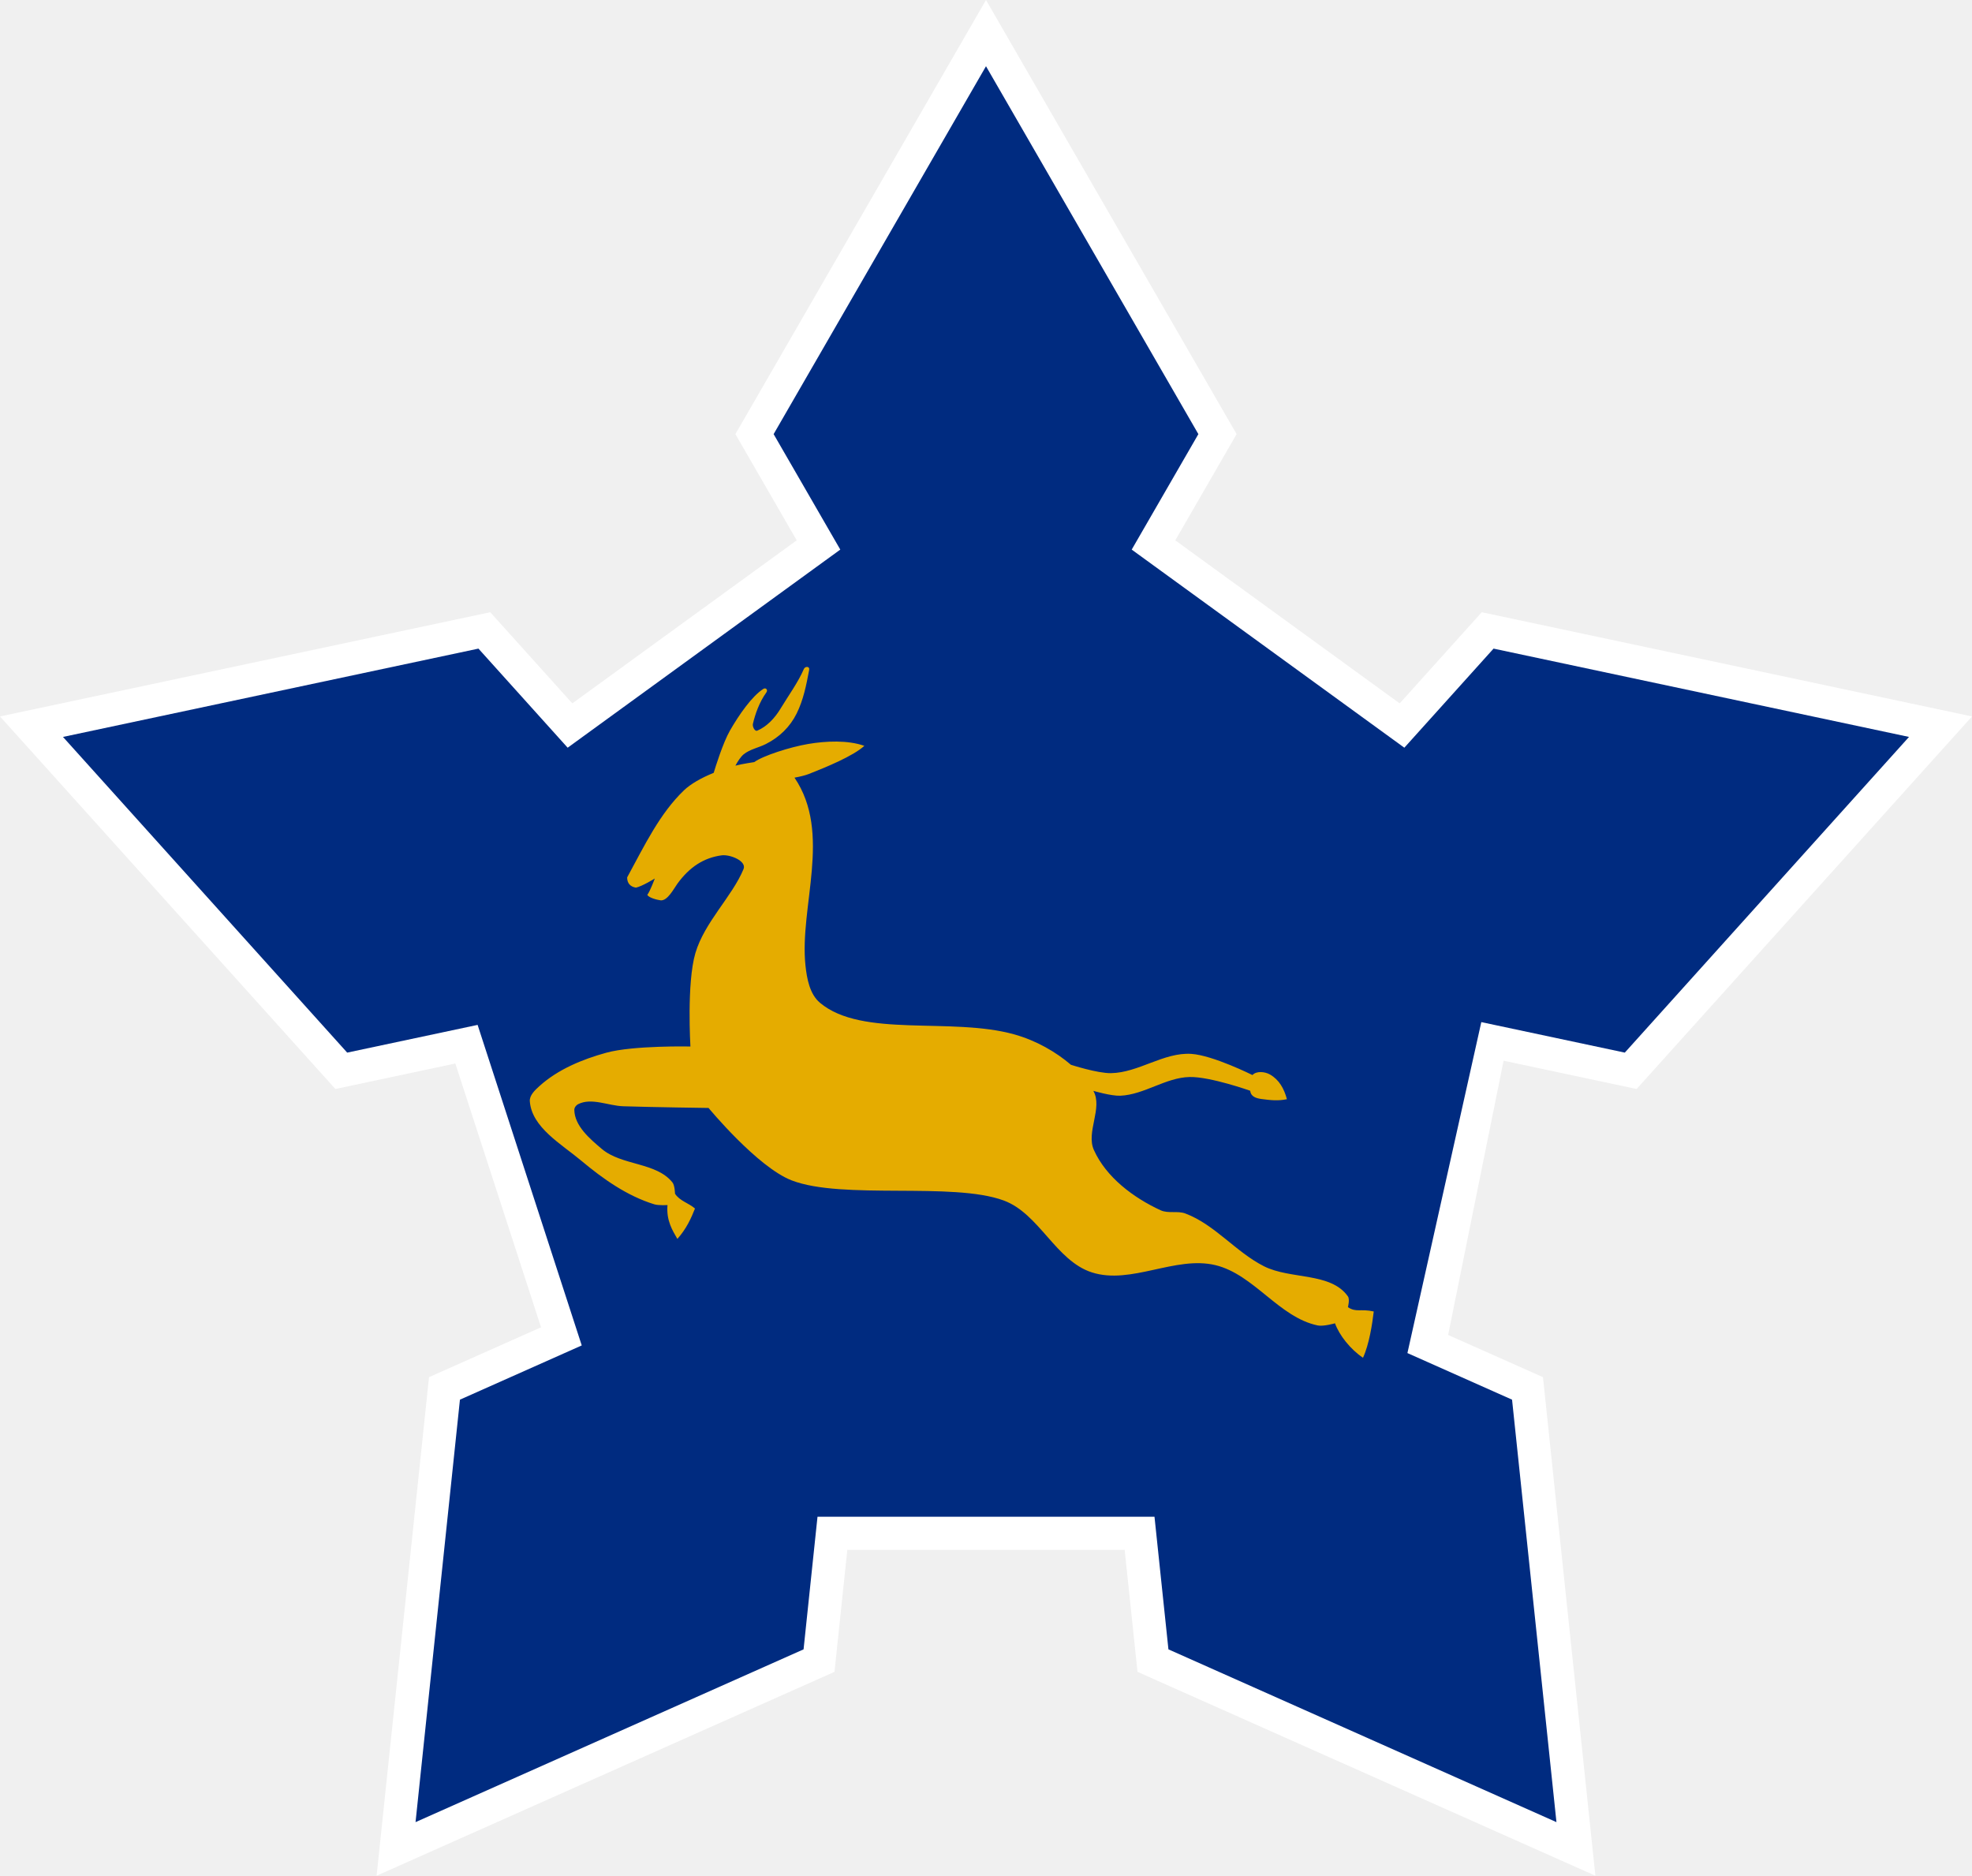
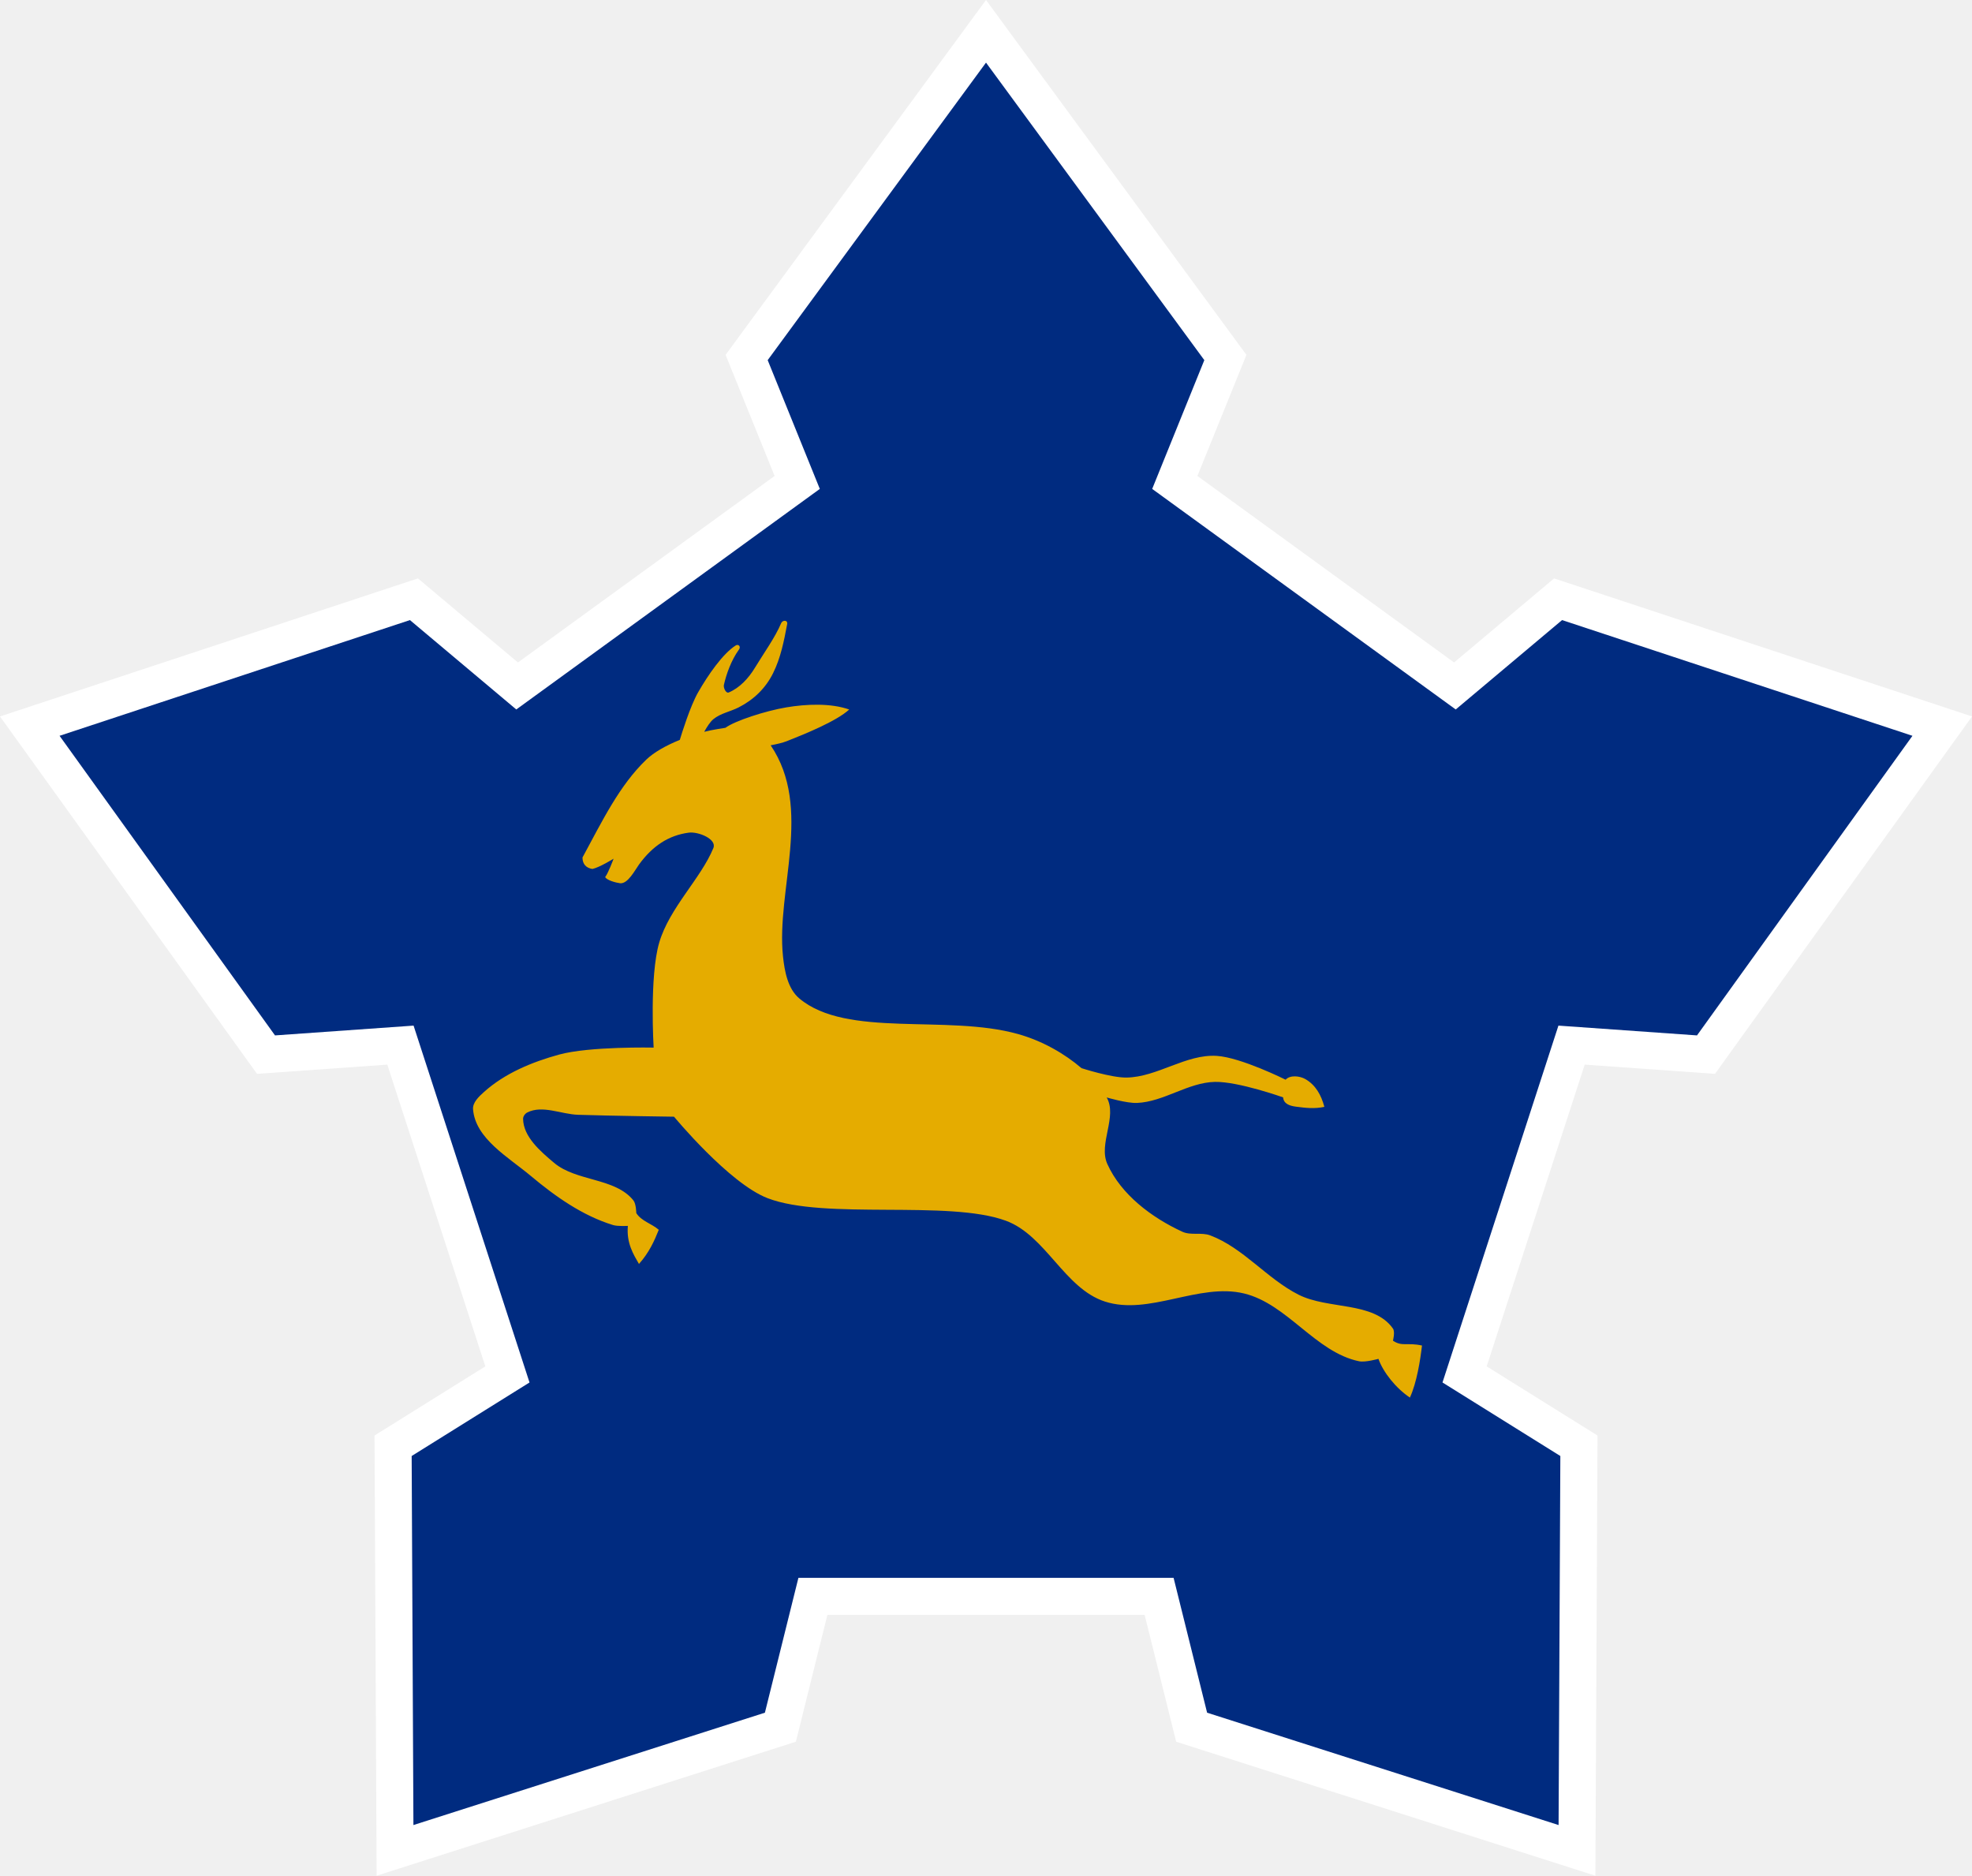
- <svg xmlns="http://www.w3.org/2000/svg" width="1892.632" height="1800" viewBox="0 0 500.759 476.25" version="1.1" id="svg8">
+ <svg xmlns="http://www.w3.org/2000/svg" width="1892.633" height="1800" viewBox="0 0 500.759 476.25" version="1.1" id="svg8">
  <defs id="defs2" />
-   <g id="layer1" transform="translate(-1020.52,-574.8544)">
+   <g id="layer1" transform="translate(-332.3803,-537.3927)">
    <g id="g863" transform="matrix(0.4999999,0,0,0.4999999,-51.40477,149.6339)">
-       <g id="g22" transform="matrix(0.4586883,0,0,0.4586883,1160.491,460.3537)">
-         <path style="fill:#002b80;fill-opacity:1;stroke:#f6f6f6;stroke-width:6.773;stroke-linejoin:round;stroke-miterlimit:3.9;stroke-dasharray:none;stroke-opacity:1" d="m 2774.952,1653.674 -94.816,-105.303 -501.42,106.58 343.011,380.952 138.603,-29.461 105.1,323.465 -129.449,57.635 -53.584,509.814 468.303,-208.502 14.812,-140.923 h 340.111 l 14.812,140.923 468.303,208.502 -53.584,-509.814 -110.441,-49.172 71.61,-335.006 153.085,32.539 343.011,-380.952 -501.42,-106.58 -94.816,105.303 -275.156,-199.912 70.85,-122.716 -256.311,-443.944 -256.311,443.944 70.85,122.716 z" id="path22" />
-         <path style="fill:#ffffff;stroke-width:1.905;stroke-linejoin:round;stroke-miterlimit:3.9" d="m 2777.53,1629.143 -90.853,-100.903 -542.828,115.382 371.337,412.412 132.811,-28.23 94.899,292.07 -124.039,55.226 -58.009,551.915 506.977,-225.72 14.193,-135.034 h 307.101 l 14.193,135.034 506.977,225.72 -58.009,-551.915 -105.031,-46.763 61.409,-303.611 147.293,31.308 371.337,-412.412 -542.828,-115.382 -90.853,100.903 -248.45,-180.509 67.889,-117.587 -277.478,-480.605 -277.477,480.605 67.889,117.587 z m 296.705,-170.252 -73.811,-127.844 235.144,-407.282 235.144,407.282 -73.811,127.844 301.862,219.315 98.778,-109.704 460.012,97.778 -314.685,349.493 -158.878,-33.77 -81.811,366.401 115.851,51.58 49.159,467.712 -429.63,-191.284 -15.431,-146.813 H 3049.008 l -15.431,146.813 -429.63,191.284 49.159,-467.712 134.859,-60.043 -115.301,-354.86 -144.396,30.692 -314.685,-349.493 460.012,-97.778 98.778,109.704 z" id="path21" />
+       <g id="path5" transform="matrix(2.489078,0,0,2.489078,-1142.972,-1154.806)">
+         <path style="color:#000000;fill:#002b80;stroke-miterlimit:3.9;-inkscape-stroke:none" d="m 919.913,848.454 10.319,25.488 -57.15,41.522 -21.052,-17.691 -78.384,25.885 48.199,67.014 27.43,-1.938 21.83,67.184 -23.33,14.555 0.396,82.546 78.629,-25.131 6.633,-26.686 h 70.641 l 6.633,26.686 78.629,25.131 0.396,-82.546 -23.33,-14.555 21.83,-67.184 27.43,1.938 48.199,-67.014 -78.384,-25.885 -21.052,17.691 -57.15,-41.522 10.319,-25.488 -48.84,-66.549 z" id="path7" />
+         <path style="color:#000000;fill:#ffffff;stroke-miterlimit:3.9;-inkscape-stroke:none" d="m 968.754,775.518 -53.135,72.4 10.002,24.703 -52.369,38.049 -20.404,-17.146 -85.277,28.162 52.438,72.906 26.586,-1.879 20.004,61.564 -22.613,14.107 0.432,89.805 85.543,-27.342 6.428,-25.865 h 64.732 l 6.43,25.865 85.541,27.342 0.432,-89.805 -22.613,-14.107 20.004,-61.564 26.586,1.879 52.438,-72.906 -85.277,-28.162 -20.402,17.146 -52.371,-38.049 10.002,-24.703 z m 0,12.773 44.545,60.699 -10.637,26.273 61.932,44.996 21.699,-18.236 71.492,23.609 -43.961,61.123 -28.273,-1.998 -23.656,72.805 24.047,15.002 -0.359,75.289 -71.717,-22.922 -6.836,-27.508 h -76.553 l -6.836,27.508 -71.717,22.922 -0.359,-75.289 24.047,-15.002 -23.656,-72.805 -28.273,1.998 -43.961,-61.123 71.492,-23.609 21.699,18.236 61.932,-44.996 -10.637,-26.273 z" id="path8" />
      </g>
-       <path id="path1" style="fill:#e5ac00;fill-opacity:1;stroke:none;stroke-width:0.629;stroke-linejoin:round;stroke-miterlimit:3.9;stroke-opacity:1" d="m 2748.044,1397.351 c -12.161,0.244 -23.077,8.99 -35.229,9.506 -4.631,0.197 -13.684,-2.472 -13.684,-2.472 4.917,8.718 -3.834,20.897 0.271,30.025 6.244,13.885 20.07,24.238 33.894,30.614 3.838,1.77 8.618,0.149 12.574,1.64 14.992,5.65 25.608,19.561 39.907,26.787 13.479,6.811 33.951,2.956 42.641,15.307 1.049,1.49 0,5.467 0,5.467 4.195,2.81 6.366,0.703 13.12,2.186 -0.759,6.483 -2.349,16.756 -5.467,23.507 -6.368,-4.259 -12.085,-11.469 -14.213,-17.494 0,0 -5.87,1.689 -8.747,1.093 -19.678,-4.074 -32.402,-25.889 -51.934,-30.614 -20.4,-4.934 -42.892,10.115 -62.859,3.649 -18.311,-5.93 -26.676,-29.861 -44.741,-36.504 -25.946,-9.542 -81.869,-0.239 -107.657,-10.199 -17.41,-6.724 -42.214,-36.779 -42.214,-36.779 0,0 -28.904,-0.388 -43.348,-0.862 -7.645,-0.251 -16.106,-4.519 -22.923,-1.049 -1.027,0.522 -1.923,1.733 -1.905,2.885 0.123,8.098 7.8,14.646 13.997,19.862 10.114,8.513 27.575,6.663 35.841,16.979 1.223,1.527 1.296,5.724 1.296,5.724 2.376,3.686 6.876,4.687 10.15,7.531 -1.961,4.95 -4.352,10.287 -8.945,15.43 -2.461,-4.263 -5.714,-9.386 -5.015,-17.19 0,0 -4.554,0.276 -6.69,-0.378 -13.759,-4.215 -26.041,-12.881 -37.071,-22.123 -10.208,-8.553 -25.171,-16.913 -26.165,-30.193 -0.228,-3.046 2.636,-5.695 4.904,-7.742 9.391,-8.477 21.767,-13.582 33.967,-16.933 13.761,-3.78 42.696,-3.149 42.696,-3.149 0,0 -1.955,-32.245 2.522,-47.431 4.637,-15.729 18.755,-28.834 24.455,-42.686 1.667,-4.052 -6.813,-7.536 -11.155,-6.951 -9.068,1.222 -16.284,5.952 -22.426,14.382 -1.792,2.46 -5.054,8.899 -8.59,8.453 -1.914,-0.241 -6.071,-1.368 -6.692,-2.799 1.396,-1.766 3.798,-8.278 3.798,-8.278 0,0 -6.376,3.959 -9.584,4.638 -2.753,-0.439 -4.466,-2.137 -4.466,-5.186 8.95,-16.48 16.556,-32.403 28.806,-44.186 3.386,-3.257 8.79,-6.35 15.151,-8.925 0.862,-2.849 4.697,-15.242 8.249,-21.449 4.499,-7.861 11.184,-17.531 16.999,-21.196 1.217,-0.767 2.445,0.506 1.495,1.816 -3.582,4.937 -5.743,11.207 -6.833,15.997 -0.3,1.321 0.948,3.944 2.197,3.419 4.918,-2.069 8.944,-6.424 11.722,-11.008 4.065,-6.707 9.212,-13.799 11.945,-20.287 0.627,-1.489 3.081,-1.521 2.711,0.444 -1.451,7.693 -2.901,15.177 -6.356,22.138 -3.393,6.836 -8.753,12.002 -15.61,15.485 -3.674,1.866 -8.114,2.646 -11.31,5.247 -1.488,1.211 -2.992,3.575 -4.183,5.75 3.372,-0.904 9.576,-1.809 9.576,-1.809 4.277,-3.162 18.037,-7.633 27.5,-9.226 8.92,-1.502 19.992,-2.009 28.412,0.966 -5.689,5.224 -19.578,10.902 -28.219,14.303 -1.905,0.75 -4.578,1.362 -7.262,1.856 19.184,28.28 2.412,65.528 5.573,95.363 0.714,6.734 2.166,14.579 7.345,18.942 21.414,18.039 66.624,7.092 98.737,16.075 11.114,3.109 21.163,8.924 28.739,15.425 0,0 13.403,4.351 20.323,4.25 13.991,-0.204 26.858,-10.691 40.821,-9.786 10.951,0.71 31.052,10.755 31.052,10.755 1.984,-2.199 6.365,-1.75 8.93,-0.27 4.596,2.653 7.115,7.098 8.571,12.532 -4.495,0.956 -8.417,0.498 -12.862,-0.089 -2.846,-0.376 -5.51,-1.268 -5.775,-4.194 0,0 -20.244,-7.201 -30.756,-6.99 z" />
+       <path id="path1-0" style="fill:#e5ac00;fill-opacity:1;stroke:none;stroke-width:0.707;stroke-linejoin:round;stroke-miterlimit:3.9;stroke-opacity:1" d="m 1384.635,1324.908 c -13.674,0.274 -25.948,10.109 -39.613,10.689 -5.207,0.222 -15.386,-2.78 -15.386,-2.78 5.528,9.803 -4.312,23.497 0.304,33.762 7.021,15.612 22.567,27.253 38.111,34.423 4.316,1.99 9.691,0.167 14.138,1.844 16.857,6.353 28.794,21.995 44.873,30.12 15.155,7.658 38.176,3.323 47.946,17.212 1.179,1.676 0,6.147 0,6.147 4.716,3.16 7.158,0.791 14.753,2.458 -0.854,7.29 -2.642,18.841 -6.147,26.433 -7.16,-4.789 -13.589,-12.896 -15.982,-19.671 0,0 -6.6,1.899 -9.835,1.23 -22.126,-4.581 -36.434,-29.111 -58.397,-34.423 -22.939,-5.548 -48.229,11.374 -70.681,4.103 -20.59,-6.668 -29.995,-33.576 -50.309,-41.046 -29.174,-10.729 -92.056,-0.269 -121.053,-11.468 -19.576,-7.561 -47.466,-41.356 -47.466,-41.356 0,0 -32.5,-0.436 -48.742,-0.969 -8.596,-0.282 -18.11,-5.081 -25.776,-1.18 -1.155,0.588 -2.162,1.949 -2.142,3.244 0.139,9.106 8.771,16.468 15.738,22.334 11.373,9.572 31.006,7.492 40.301,19.092 1.375,1.717 1.457,6.436 1.457,6.436 2.672,4.145 7.732,5.27 11.413,8.468 -2.205,5.566 -4.894,11.567 -10.058,17.351 -2.767,-4.793 -6.425,-10.554 -5.639,-19.329 0,0 -5.121,0.311 -7.523,-0.425 -15.471,-4.739 -29.281,-14.484 -41.683,-24.876 -11.478,-9.617 -28.303,-19.018 -29.42,-33.95 -0.256,-3.425 2.964,-6.404 5.514,-8.705 10.56,-9.532 24.476,-15.272 38.194,-19.04 15.474,-4.25 48.009,-3.541 48.009,-3.541 0,0 -2.199,-36.257 2.836,-53.333 5.214,-17.686 21.089,-32.422 27.498,-47.997 1.875,-4.556 -7.661,-8.473 -12.543,-7.816 -10.196,1.374 -18.311,6.693 -25.216,16.171 -2.016,2.766 -5.683,10.006 -9.659,9.505 -2.152,-0.271 -6.827,-1.538 -7.525,-3.148 1.57,-1.986 4.271,-9.308 4.271,-9.308 0,0 -7.169,4.451 -10.776,5.215 -3.095,-0.494 -5.022,-2.403 -5.022,-5.831 10.064,-18.53 18.616,-36.435 32.391,-49.684 3.807,-3.662 9.884,-7.14 17.037,-10.036 0.969,-3.203 5.282,-17.139 9.276,-24.117 5.059,-8.839 12.576,-19.712 19.114,-23.834 1.368,-0.862 2.749,0.569 1.681,2.042 -4.028,5.551 -6.458,12.601 -7.683,17.987 -0.338,1.485 1.066,4.434 2.47,3.844 5.53,-2.326 10.057,-7.224 13.181,-12.378 4.571,-7.541 10.358,-15.516 13.431,-22.811 0.705,-1.675 3.464,-1.71 3.048,0.499 -1.631,8.651 -3.262,17.066 -7.147,24.892 -3.815,7.687 -9.842,13.496 -17.552,17.411 -4.131,2.098 -9.124,2.976 -12.717,5.9 -1.674,1.362 -3.364,4.02 -4.703,6.466 3.792,-1.016 10.767,-2.034 10.767,-2.034 4.809,-3.555 20.281,-8.582 30.922,-10.374 10.03,-1.688 22.479,-2.259 31.947,1.087 -6.397,5.873 -22.014,12.258 -31.73,16.082 -2.142,0.843 -5.147,1.532 -8.165,2.087 21.571,31.798 2.712,73.681 6.266,107.229 0.802,7.572 2.435,16.393 8.259,21.299 24.079,20.283 74.915,7.974 111.023,18.076 12.497,3.496 23.797,10.035 32.315,17.345 0,0 15.071,4.892 22.852,4.779 15.732,-0.23 30.2,-12.021 45.9,-11.004 12.313,0.798 34.916,12.093 34.916,12.093 2.231,-2.473 7.157,-1.968 10.041,-0.303 5.168,2.983 8,7.981 9.637,14.091 -5.054,1.075 -9.464,0.56 -14.462,-0.1 -3.2,-0.423 -6.196,-1.426 -6.493,-4.716 0,0 -22.764,-8.097 -34.583,-7.86 z" />
    </g>
  </g>
</svg>
